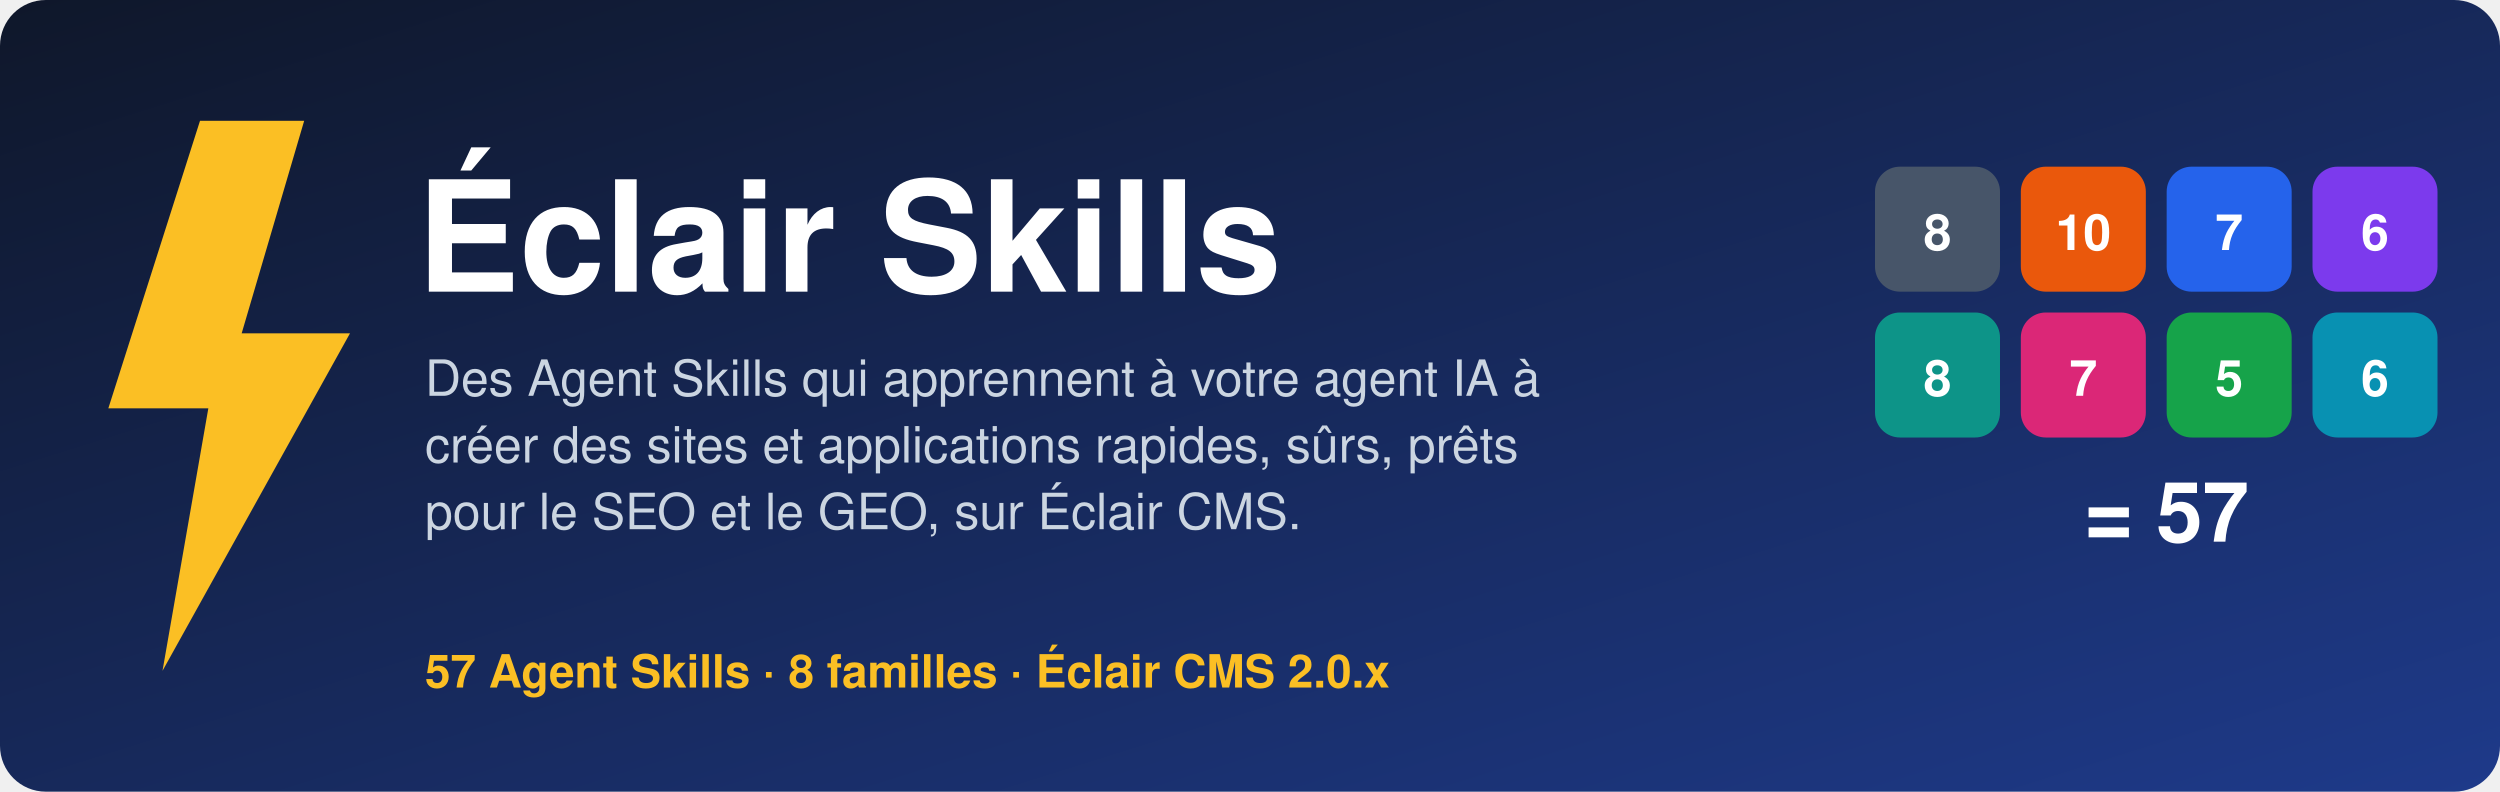
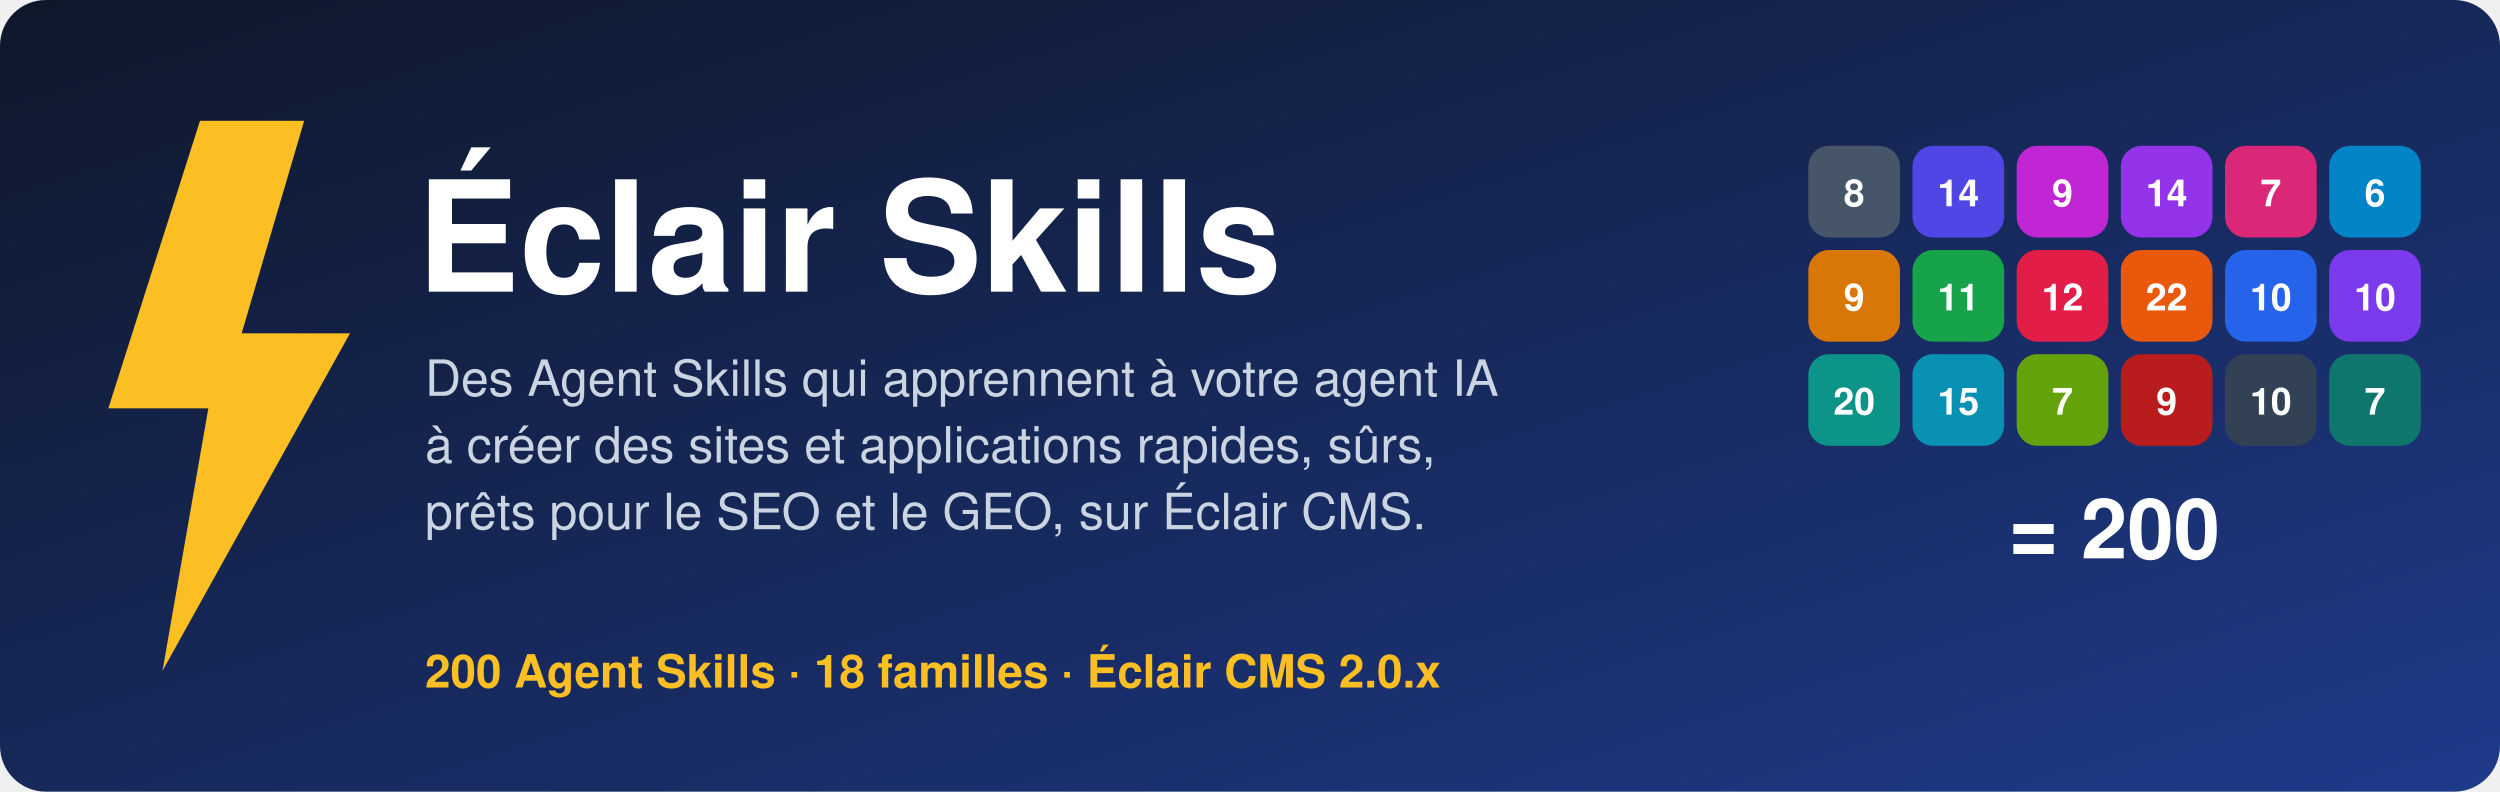
<svg xmlns="http://www.w3.org/2000/svg" width="1200" height="380" viewBox="0 0 1200 380" role="img" aria-label="Éclair Skills — Des Agent Skills qui apprennent à votre agent IA à créer des sites et applications rapides, sûrs, prêts pour le SEO et le GEO, sur Éclair CMS.">
  <defs>
    <linearGradient id="g" x1="0" y1="0" x2="1" y2="1">
      <stop offset="0" stop-color="#0F172A" />
      <stop offset="1" stop-color="#1E3A8A" />
    </linearGradient>
  </defs>
  <rect width="1200" height="380" rx="22" fill="url(#g)" />
  <polygon points="96,58 52,196 100,196 78,322 168,160 116,160 146,58" fill="#FBBF24" />
  <text x="200" y="140" font-family="'Segoe UI', 'Helvetica Neue', Helvetica, Arial, sans-serif" font-size="74" font-weight="800" fill="#FFFFFF">
    <tspan x="200" dy="0">Éclair Skills</tspan>
  </text>
  <text x="204" y="190" font-family="'Segoe UI', 'Helvetica Neue', Helvetica, Arial, sans-serif" font-size="24" fill="#CBD5E1">
-     <tspan x="204" dy="0">Des Agent Skills qui apprennent à votre agent IA à</tspan>
-     <tspan x="204" dy="32">créer des sites et applications rapides, sûrs, prêts</tspan>
-     <tspan x="204" dy="32">pour le SEO et le GEO, sur Éclair CMS.</tspan>
+     <tspan x="204" dy="0">Des Agent Skills qui apprennent à votre agent IA</tspan>
+     <tspan x="204" dy="32">à créer des sites et applications rapides, sûrs,</tspan>
+     <tspan x="204" dy="32">prêts pour le SEO et le GEO, sur Éclair CMS.</tspan>
  </text>
  <text x="204" y="330" font-family="'Segoe UI', 'Helvetica Neue', Helvetica, Arial, sans-serif" font-size="22" font-weight="700" fill="#FBBF24">
-     <tspan x="204" dy="0">57 Agent Skills · 8 familles · Éclair CMS 2.0.x</tspan>
+     <tspan x="204" dy="0">200 Agent Skills · 18 familles · Éclair CMS 2.0.x</tspan>
  </text>
-   <rect x="900" y="80" width="60" height="60" rx="12" fill="#475569" />
-   <text x="930" y="120" font-family="'Segoe UI', 'Helvetica Neue', Helvetica, Arial, sans-serif" font-size="24" font-weight="800" fill="#FFFFFF" text-anchor="middle">
-     <tspan x="930" dy="0">8</tspan>
+   <rect x="868" y="70" width="44" height="44" rx="10" fill="#475569" />
+   <text x="890" y="99" font-family="'Segoe UI', 'Helvetica Neue', Helvetica, Arial, sans-serif" font-size="18" font-weight="800" fill="#FFFFFF" text-anchor="middle">
+     <tspan x="890" dy="0">8</tspan>
  </text>
-   <rect x="970" y="80" width="60" height="60" rx="12" fill="#EA580C" />
-   <text x="1000" y="120" font-family="'Segoe UI', 'Helvetica Neue', Helvetica, Arial, sans-serif" font-size="24" font-weight="800" fill="#FFFFFF" text-anchor="middle">
-     <tspan x="1000" dy="0">10</tspan>
+   <rect x="918" y="70" width="44" height="44" rx="10" fill="#4F46E5" />
+   <text x="940" y="99" font-family="'Segoe UI', 'Helvetica Neue', Helvetica, Arial, sans-serif" font-size="18" font-weight="800" fill="#FFFFFF" text-anchor="middle">
+     <tspan x="940" dy="0">14</tspan>
  </text>
-   <rect x="1040" y="80" width="60" height="60" rx="12" fill="#2563EB" />
-   <text x="1070" y="120" font-family="'Segoe UI', 'Helvetica Neue', Helvetica, Arial, sans-serif" font-size="24" font-weight="800" fill="#FFFFFF" text-anchor="middle">
-     <tspan x="1070" dy="0">7</tspan>
+   <rect x="968" y="70" width="44" height="44" rx="10" fill="#C026D3" />
+   <text x="990" y="99" font-family="'Segoe UI', 'Helvetica Neue', Helvetica, Arial, sans-serif" font-size="18" font-weight="800" fill="#FFFFFF" text-anchor="middle">
+     <tspan x="990" dy="0">9</tspan>
  </text>
-   <rect x="1110" y="80" width="60" height="60" rx="12" fill="#7C3AED" />
-   <text x="1140" y="120" font-family="'Segoe UI', 'Helvetica Neue', Helvetica, Arial, sans-serif" font-size="24" font-weight="800" fill="#FFFFFF" text-anchor="middle">
+   <rect x="1018" y="70" width="44" height="44" rx="10" fill="#9333EA" />
+   <text x="1040" y="99" font-family="'Segoe UI', 'Helvetica Neue', Helvetica, Arial, sans-serif" font-size="18" font-weight="800" fill="#FFFFFF" text-anchor="middle">
+     <tspan x="1040" dy="0">14</tspan>
+   </text>
+   <rect x="1068" y="70" width="44" height="44" rx="10" fill="#DB2777" />
+   <text x="1090" y="99" font-family="'Segoe UI', 'Helvetica Neue', Helvetica, Arial, sans-serif" font-size="18" font-weight="800" fill="#FFFFFF" text-anchor="middle">
+     <tspan x="1090" dy="0">7</tspan>
+   </text>
+   <rect x="1118" y="70" width="44" height="44" rx="10" fill="#0284C7" />
+   <text x="1140" y="99" font-family="'Segoe UI', 'Helvetica Neue', Helvetica, Arial, sans-serif" font-size="18" font-weight="800" fill="#FFFFFF" text-anchor="middle">
    <tspan x="1140" dy="0">6</tspan>
  </text>
-   <rect x="900" y="150" width="60" height="60" rx="12" fill="#0D9488" />
-   <text x="930" y="190" font-family="'Segoe UI', 'Helvetica Neue', Helvetica, Arial, sans-serif" font-size="24" font-weight="800" fill="#FFFFFF" text-anchor="middle">
-     <tspan x="930" dy="0">8</tspan>
+   <rect x="868" y="120" width="44" height="44" rx="10" fill="#D97706" />
+   <text x="890" y="149" font-family="'Segoe UI', 'Helvetica Neue', Helvetica, Arial, sans-serif" font-size="18" font-weight="800" fill="#FFFFFF" text-anchor="middle">
+     <tspan x="890" dy="0">9</tspan>
  </text>
-   <rect x="970" y="150" width="60" height="60" rx="12" fill="#DB2777" />
-   <text x="1000" y="190" font-family="'Segoe UI', 'Helvetica Neue', Helvetica, Arial, sans-serif" font-size="24" font-weight="800" fill="#FFFFFF" text-anchor="middle">
-     <tspan x="1000" dy="0">7</tspan>
+   <rect x="918" y="120" width="44" height="44" rx="10" fill="#16A34A" />
+   <text x="940" y="149" font-family="'Segoe UI', 'Helvetica Neue', Helvetica, Arial, sans-serif" font-size="18" font-weight="800" fill="#FFFFFF" text-anchor="middle">
+     <tspan x="940" dy="0">11</tspan>
  </text>
-   <rect x="1040" y="150" width="60" height="60" rx="12" fill="#16A34A" />
-   <text x="1070" y="190" font-family="'Segoe UI', 'Helvetica Neue', Helvetica, Arial, sans-serif" font-size="24" font-weight="800" fill="#FFFFFF" text-anchor="middle">
-     <tspan x="1070" dy="0">5</tspan>
+   <rect x="968" y="120" width="44" height="44" rx="10" fill="#E11D48" />
+   <text x="990" y="149" font-family="'Segoe UI', 'Helvetica Neue', Helvetica, Arial, sans-serif" font-size="18" font-weight="800" fill="#FFFFFF" text-anchor="middle">
+     <tspan x="990" dy="0">12</tspan>
  </text>
-   <rect x="1110" y="150" width="60" height="60" rx="12" fill="#0891B2" />
-   <text x="1140" y="190" font-family="'Segoe UI', 'Helvetica Neue', Helvetica, Arial, sans-serif" font-size="24" font-weight="800" fill="#FFFFFF" text-anchor="middle">
-     <tspan x="1140" dy="0">6</tspan>
+   <rect x="1018" y="120" width="44" height="44" rx="10" fill="#EA580C" />
+   <text x="1040" y="149" font-family="'Segoe UI', 'Helvetica Neue', Helvetica, Arial, sans-serif" font-size="18" font-weight="800" fill="#FFFFFF" text-anchor="middle">
+     <tspan x="1040" dy="0">22</tspan>
  </text>
-   <text x="1040" y="260" font-family="'Segoe UI', 'Helvetica Neue', Helvetica, Arial, sans-serif" font-size="40" font-weight="800" fill="#FFFFFF" text-anchor="middle">
-     <tspan x="1040" dy="0">= 57</tspan>
+   <rect x="1068" y="120" width="44" height="44" rx="10" fill="#2563EB" />
+   <text x="1090" y="149" font-family="'Segoe UI', 'Helvetica Neue', Helvetica, Arial, sans-serif" font-size="18" font-weight="800" fill="#FFFFFF" text-anchor="middle">
+     <tspan x="1090" dy="0">10</tspan>
+   </text>
+   <rect x="1118" y="120" width="44" height="44" rx="10" fill="#7C3AED" />
+   <text x="1140" y="149" font-family="'Segoe UI', 'Helvetica Neue', Helvetica, Arial, sans-serif" font-size="18" font-weight="800" fill="#FFFFFF" text-anchor="middle">
+     <tspan x="1140" dy="0">10</tspan>
+   </text>
+   <rect x="868" y="170" width="44" height="44" rx="10" fill="#0D9488" />
+   <text x="890" y="199" font-family="'Segoe UI', 'Helvetica Neue', Helvetica, Arial, sans-serif" font-size="18" font-weight="800" fill="#FFFFFF" text-anchor="middle">
+     <tspan x="890" dy="0">20</tspan>
+   </text>
+   <rect x="918" y="170" width="44" height="44" rx="10" fill="#0891B2" />
+   <text x="940" y="199" font-family="'Segoe UI', 'Helvetica Neue', Helvetica, Arial, sans-serif" font-size="18" font-weight="800" fill="#FFFFFF" text-anchor="middle">
+     <tspan x="940" dy="0">15</tspan>
+   </text>
+   <rect x="968" y="170" width="44" height="44" rx="10" fill="#65A30D" />
+   <text x="990" y="199" font-family="'Segoe UI', 'Helvetica Neue', Helvetica, Arial, sans-serif" font-size="18" font-weight="800" fill="#FFFFFF" text-anchor="middle">
+     <tspan x="990" dy="0">7</tspan>
+   </text>
+   <rect x="1018" y="170" width="44" height="44" rx="10" fill="#B91C1C" />
+   <text x="1040" y="199" font-family="'Segoe UI', 'Helvetica Neue', Helvetica, Arial, sans-serif" font-size="18" font-weight="800" fill="#FFFFFF" text-anchor="middle">
+     <tspan x="1040" dy="0">9</tspan>
+   </text>
+   <rect x="1068" y="170" width="44" height="44" rx="10" fill="#334155" />
+   <text x="1090" y="199" font-family="'Segoe UI', 'Helvetica Neue', Helvetica, Arial, sans-serif" font-size="18" font-weight="800" fill="#FFFFFF" text-anchor="middle">
+     <tspan x="1090" dy="0">10</tspan>
+   </text>
+   <rect x="1118" y="170" width="44" height="44" rx="10" fill="#0F766E" />
+   <text x="1140" y="199" font-family="'Segoe UI', 'Helvetica Neue', Helvetica, Arial, sans-serif" font-size="18" font-weight="800" fill="#FFFFFF" text-anchor="middle">
+     <tspan x="1140" dy="0">7</tspan>
+   </text>
+   <text x="1015" y="268" font-family="'Segoe UI', 'Helvetica Neue', Helvetica, Arial, sans-serif" font-size="40" font-weight="800" fill="#FFFFFF" text-anchor="middle">
+     <tspan x="1015" dy="0">= 200</tspan>
  </text>
</svg>
